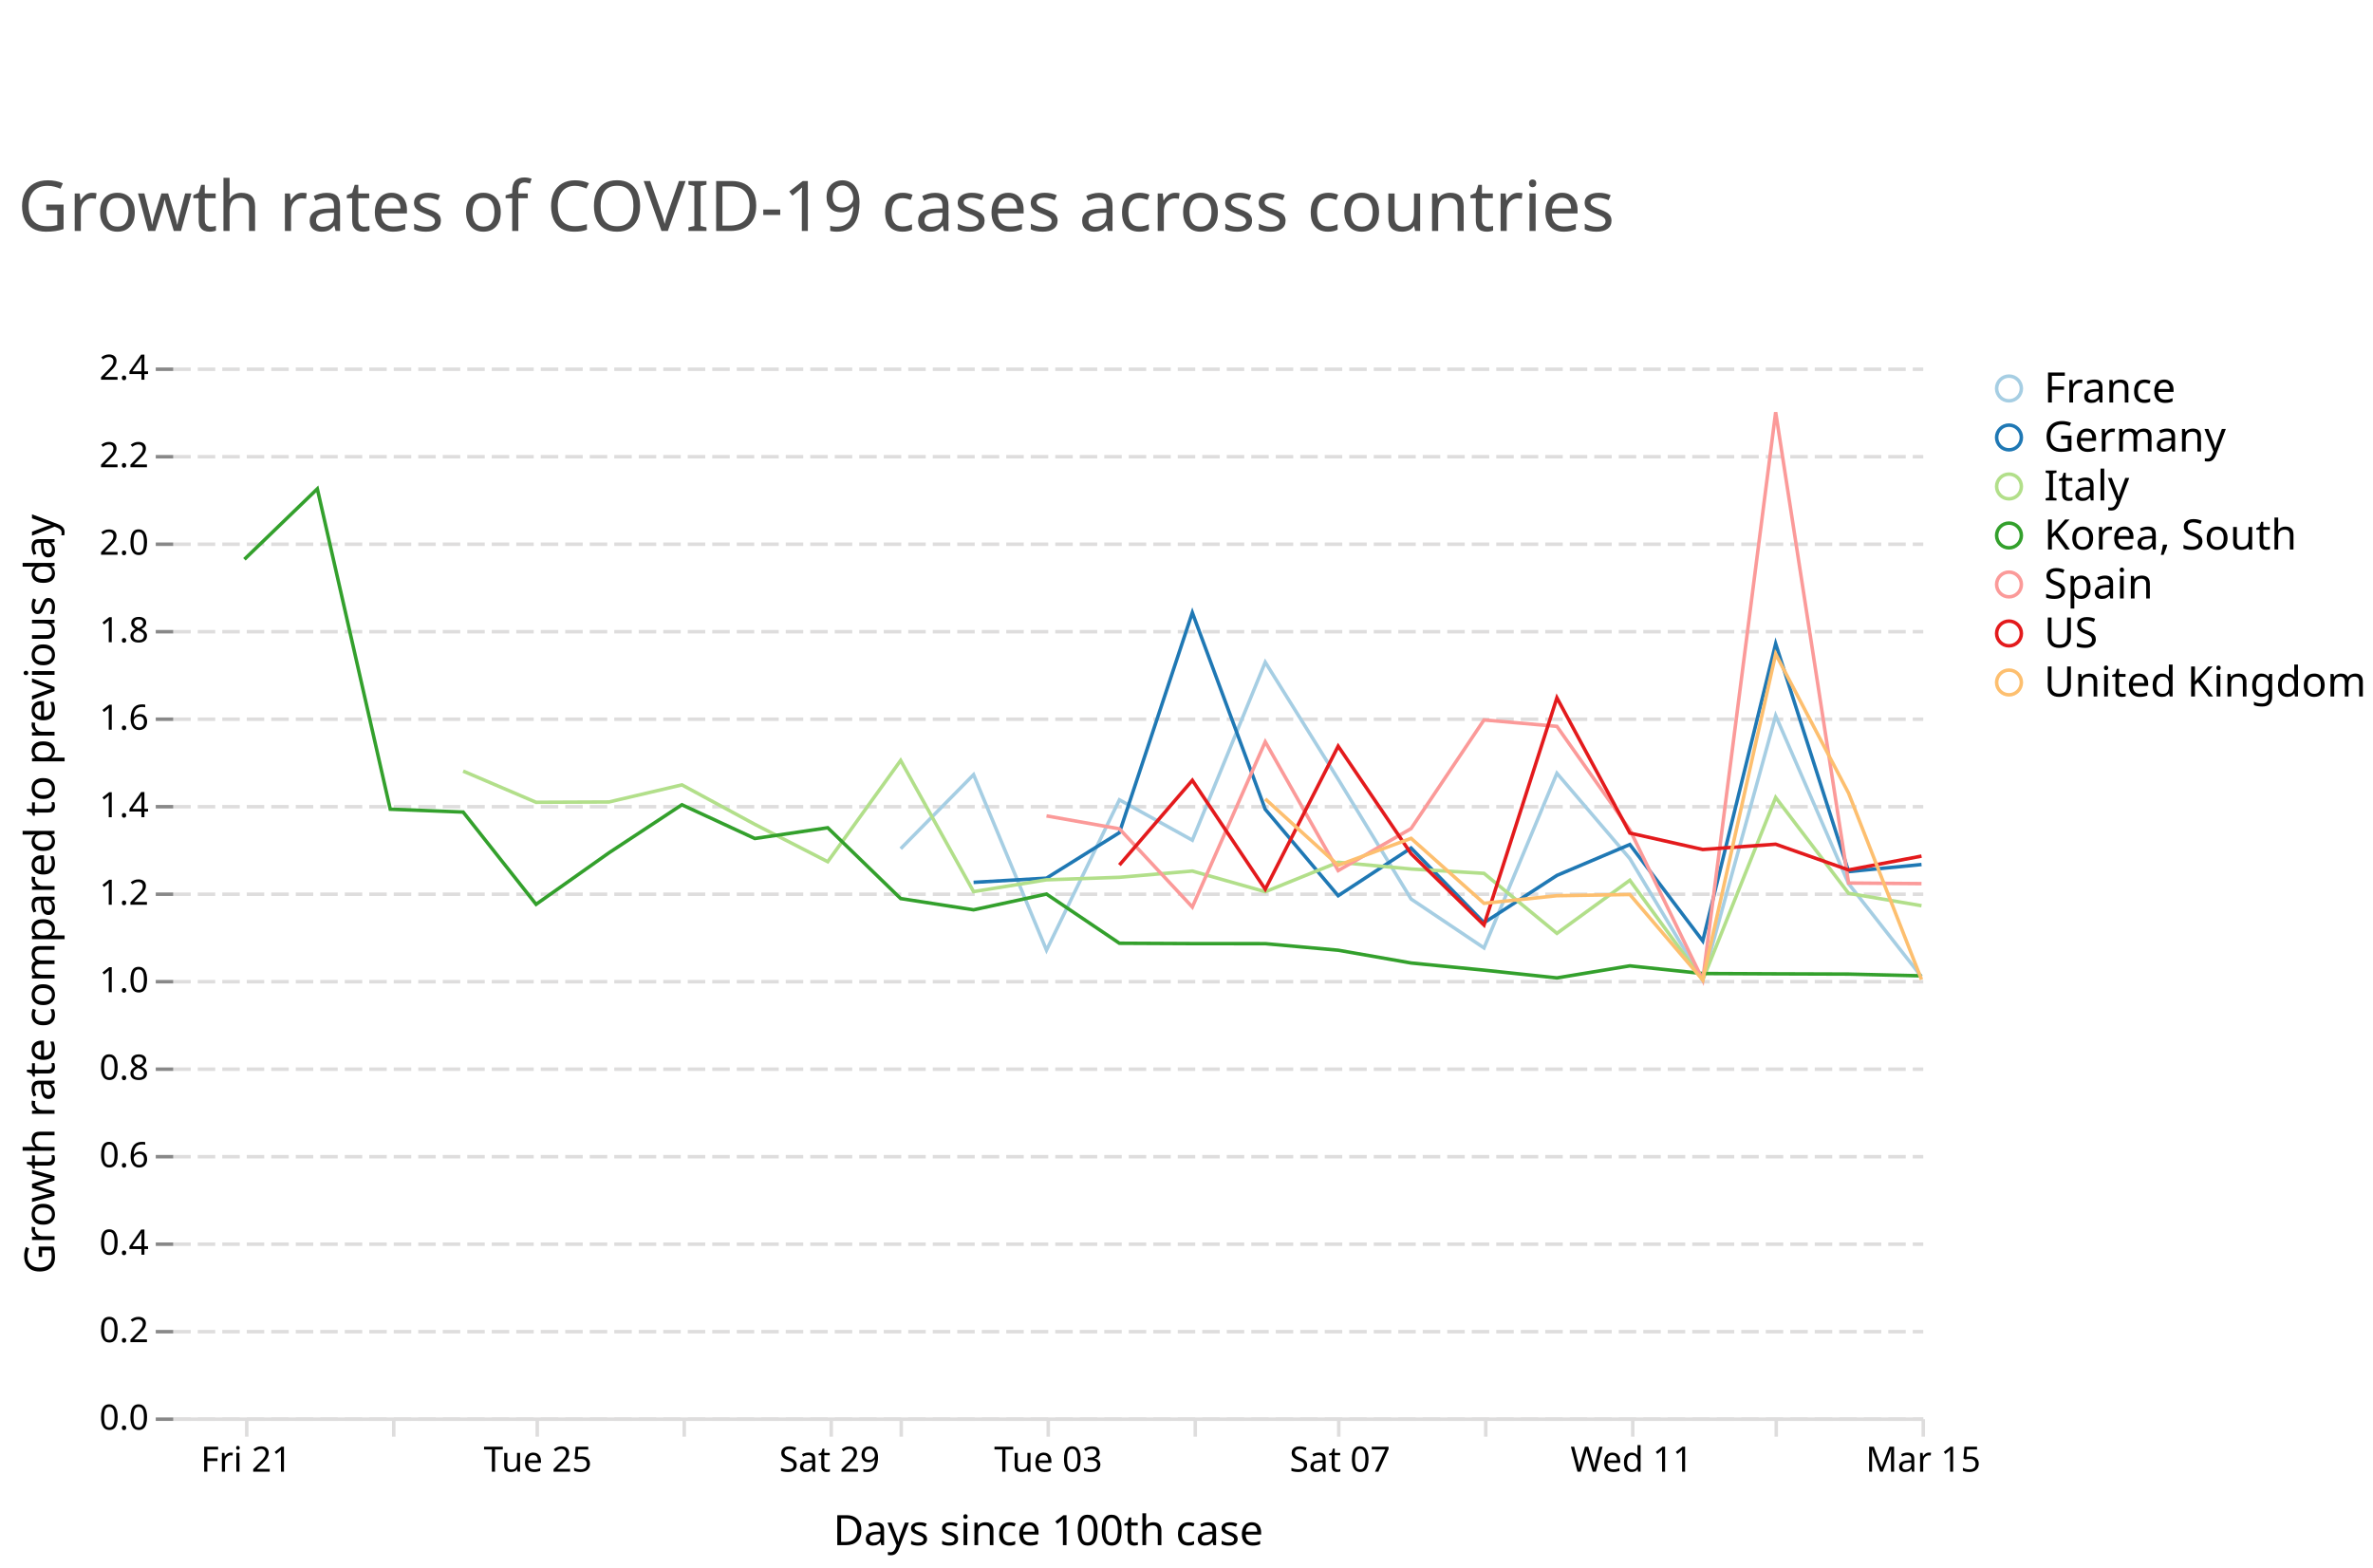
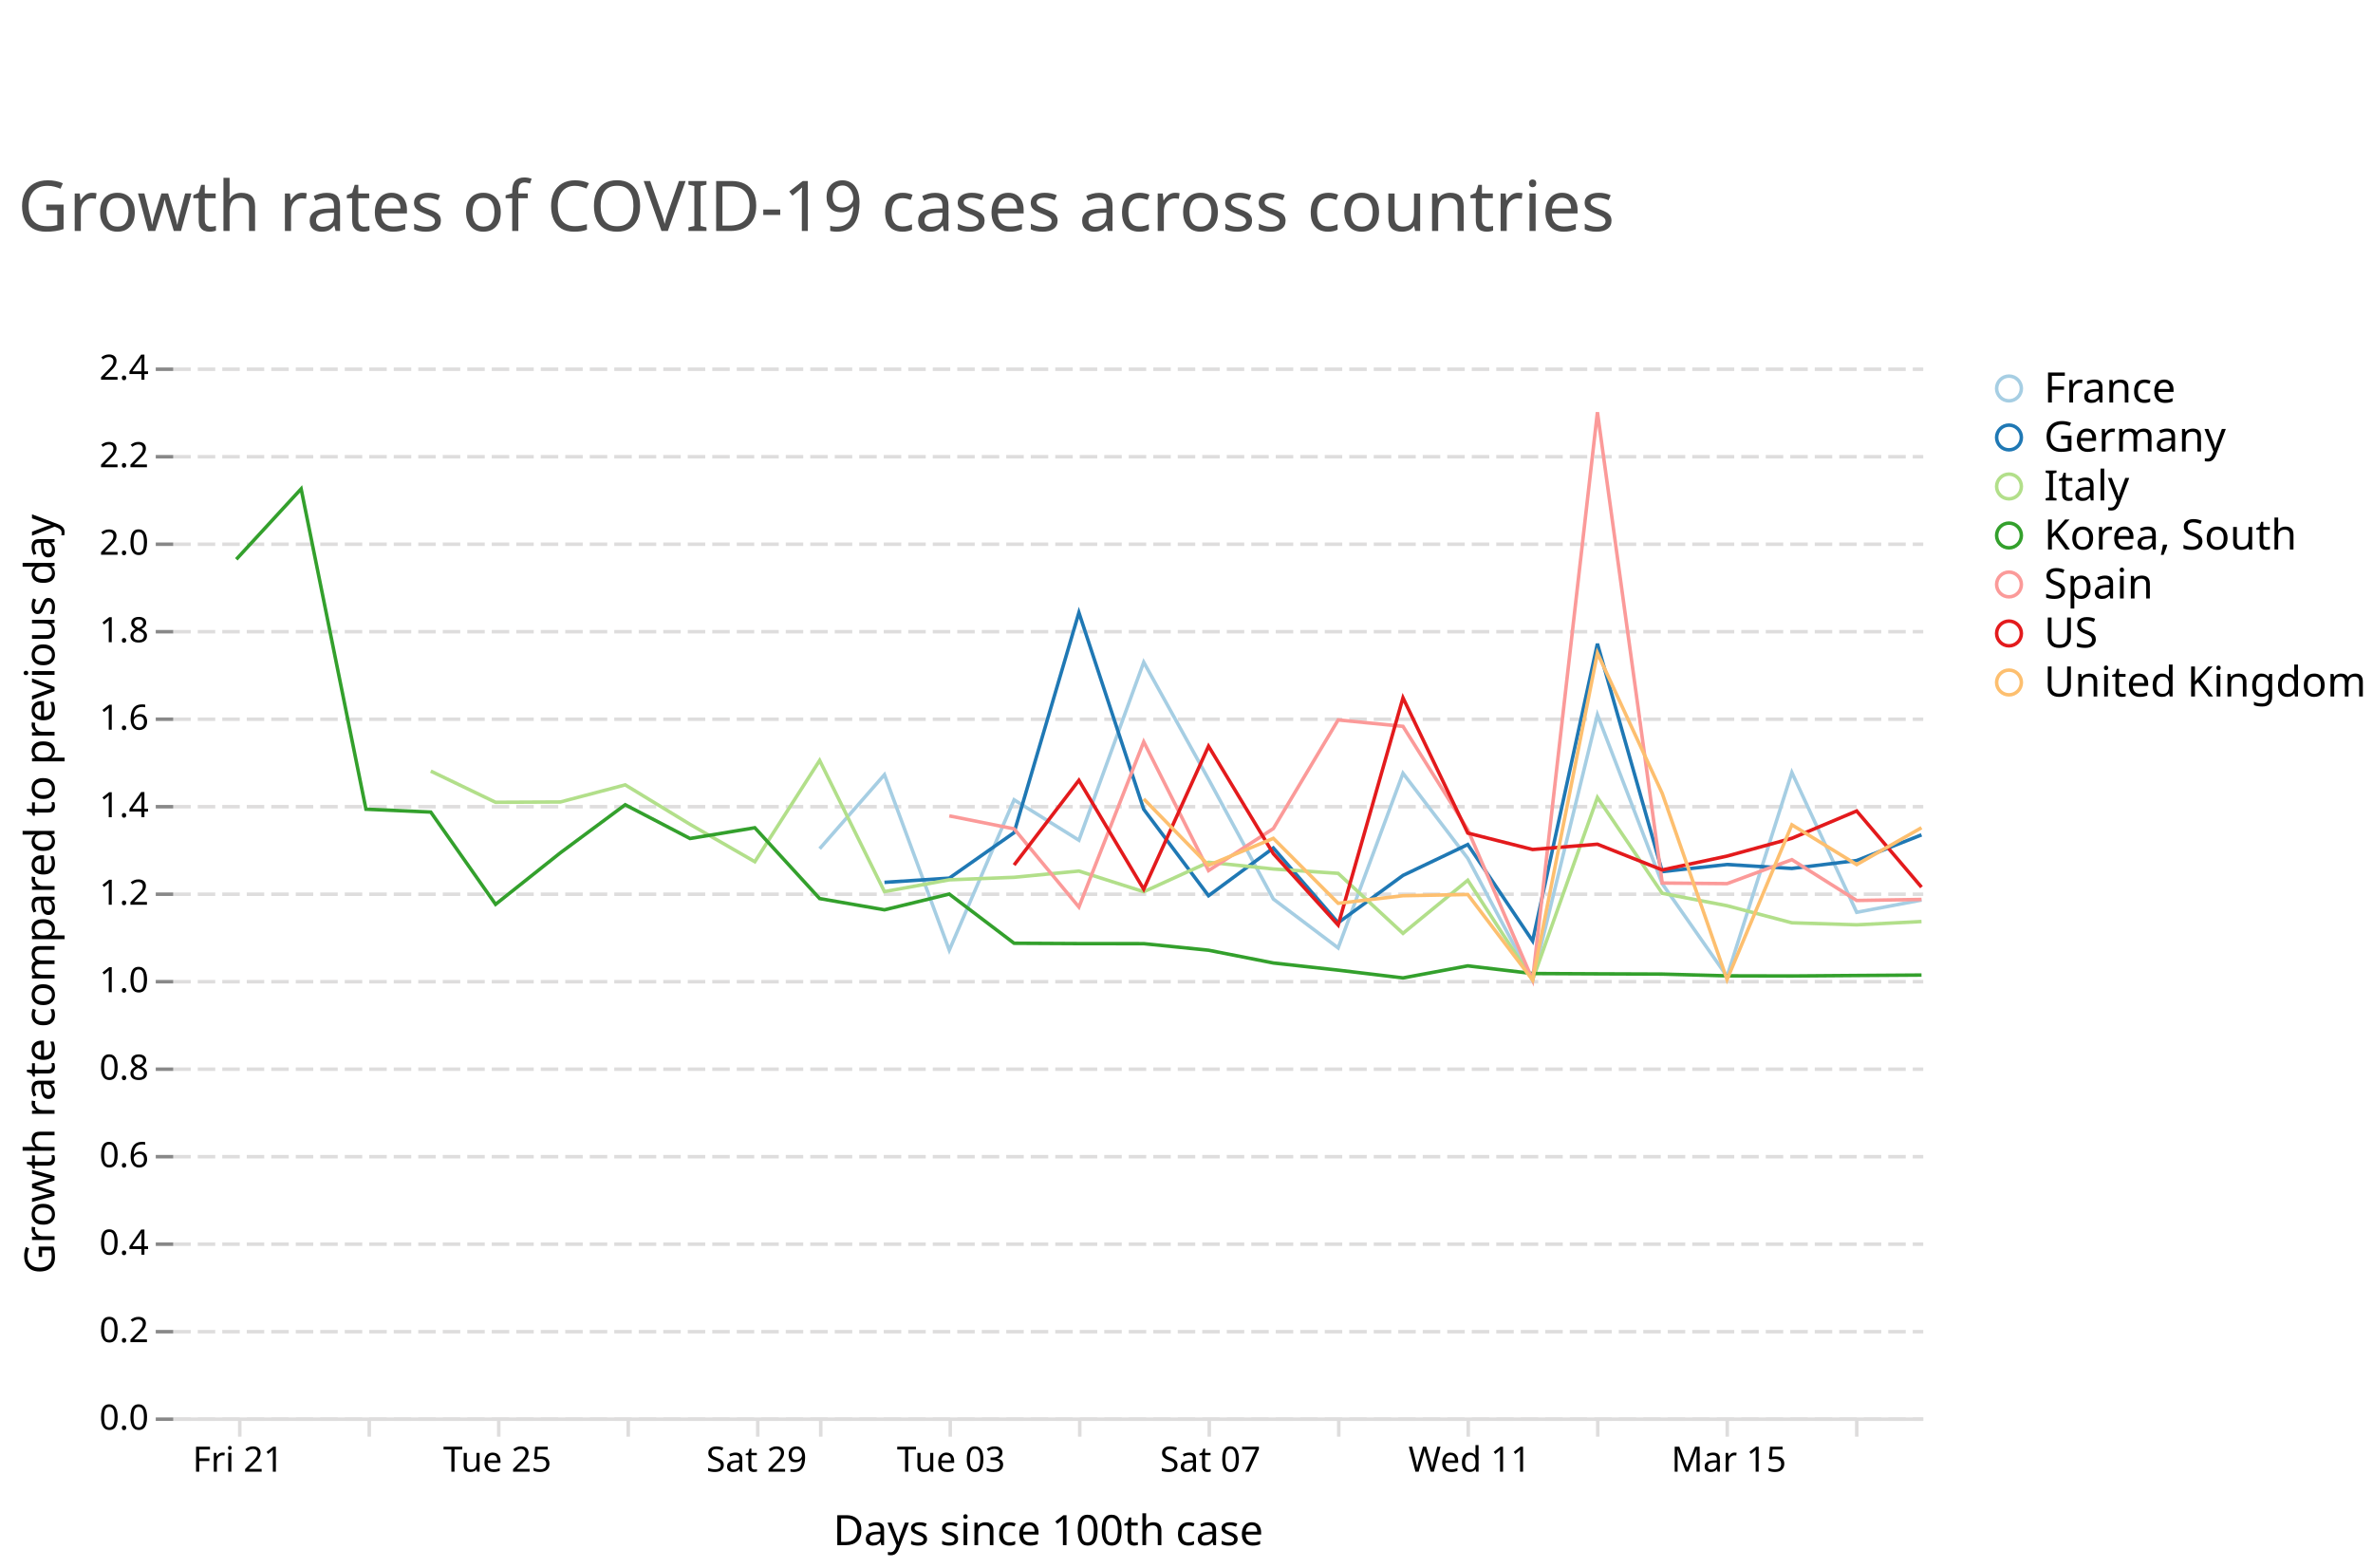
<svg xmlns="http://www.w3.org/2000/svg" class="marks" width="678" height="448" viewBox="0 0 678 448" version="1.1">
  <g transform="translate(49,105)">
    <g class="mark-group role-frame root">
      <g transform="translate(0,0)">
        <path class="background" d="M0,0h500v300h-500Z" style="fill: none; stroke: #ddd; stroke-width: 0;" />
        <g>
          <g class="mark-group role-axis">
            <g transform="translate(0.5,0.5)">
              <path class="background" d="M0,0h0v0h0Z" style="pointer-events: none; fill: none;" />
              <g>
                <g class="mark-rule role-axis-grid" style="pointer-events: none;">
                  <line transform="translate(0,300)" x2="500" y2="0" style="fill: none; stroke: #DEDDDD; stroke-width: 1; stroke-dasharray: 5,2; opacity: 1;" />
                  <line transform="translate(0,275)" x2="500" y2="0" style="fill: none; stroke: #DEDDDD; stroke-width: 1; stroke-dasharray: 5,2; opacity: 1;" />
                  <line transform="translate(0,250)" x2="500" y2="0" style="fill: none; stroke: #DEDDDD; stroke-width: 1; stroke-dasharray: 5,2; opacity: 1;" />
                  <line transform="translate(0,225)" x2="500" y2="0" style="fill: none; stroke: #DEDDDD; stroke-width: 1; stroke-dasharray: 5,2; opacity: 1;" />
                  <line transform="translate(0,200)" x2="500" y2="0" style="fill: none; stroke: #DEDDDD; stroke-width: 1; stroke-dasharray: 5,2; opacity: 1;" />
                  <line transform="translate(0,175)" x2="500" y2="0" style="fill: none; stroke: #DEDDDD; stroke-width: 1; stroke-dasharray: 5,2; opacity: 1;" />
                  <line transform="translate(0,150)" x2="500" y2="0" style="fill: none; stroke: #DEDDDD; stroke-width: 1; stroke-dasharray: 5,2; opacity: 1;" />
                  <line transform="translate(0,125)" x2="500" y2="0" style="fill: none; stroke: #DEDDDD; stroke-width: 1; stroke-dasharray: 5,2; opacity: 1;" />
                  <line transform="translate(0,100)" x2="500" y2="0" style="fill: none; stroke: #DEDDDD; stroke-width: 1; stroke-dasharray: 5,2; opacity: 1;" />
                  <line transform="translate(0,75)" x2="500" y2="0" style="fill: none; stroke: #DEDDDD; stroke-width: 1; stroke-dasharray: 5,2; opacity: 1;" />
                  <line transform="translate(0,50)" x2="500" y2="0" style="fill: none; stroke: #DEDDDD; stroke-width: 1; stroke-dasharray: 5,2; opacity: 1;" />
                  <line transform="translate(0,25)" x2="500" y2="0" style="fill: none; stroke: #DEDDDD; stroke-width: 1; stroke-dasharray: 5,2; opacity: 1;" />
                  <line transform="translate(0,0)" x2="500" y2="0" style="fill: none; stroke: #DEDDDD; stroke-width: 1; stroke-dasharray: 5,2; opacity: 1;" />
                </g>
              </g>
              <path class="foreground" d="" style="pointer-events: none; display: none; fill: none;" />
            </g>
          </g>
          <g class="mark-group role-scope pathgroup">
            <g transform="translate(0,0)">
              <path class="background" d="M0,0h500v300h-500Z" style="fill: none;" />
              <g>
                <g class="mark-line role-mark marks">
-                   <path d="M208.333,137.5L229.167,116.346L250,166.492L270.833,123.529L291.667,135.069L312.5,84.211L333.333,117.645L354.167,151.881L375,165.851L395.833,115.941L416.667,140.332L437.5,175L458.333,99.476L479.167,147.495L500,174.079" style="fill: none; stroke: #a6cee3; stroke-width: 1;" />
-                 </g>
-               </g>
-               <path class="foreground" d="" style="display: none; fill: none;" />
-             </g>
-             <g transform="translate(0,0)">
-               <path class="background" d="M0,0h500v300h-500Z" style="fill: none;" />
-               <g>
-                 <g class="mark-line role-mark marks">
-                   <path d="M229.167,147.115L250,145.912L270.833,132.908L291.667,70.038L312.5,126.245L333.333,150.933L354.167,137.297L375,158.654L395.833,145.132L416.667,136.307L437.5,163.863L458.333,78.934L479.167,144.048L500,142.012" style="fill: none; stroke: #1f78b4; stroke-width: 1;" />
-                 </g>
-               </g>
-               <path class="foreground" d="" style="display: none; fill: none;" />
-             </g>
-             <g transform="translate(0,0)">
-               <path class="background" d="M0,0h500v300h-500Z" style="fill: none;" />
-               <g>
-                 <g class="mark-line role-mark marks">
-                   <path d="M83.333,115.323L104.167,124.236L125,124.146L145.833,119.26L166.667,130.534L187.5,141.216L208.333,112.278L229.167,149.764L250,146.39L270.833,145.673L291.667,143.882L312.5,149.793L333.333,141.377L354.167,143.298L375,144.542L395.833,161.685L416.667,146.512L437.5,175L458.333,122.861L479.167,150.248L500,153.79" style="fill: none; stroke: #b2df8a; stroke-width: 1;" />
-                 </g>
-               </g>
-               <path class="foreground" d="" style="display: none; fill: none;" />
-             </g>
-             <g transform="translate(0,0)">
-               <path class="background" d="M0,0h500v300h-500Z" style="fill: none;" />
-               <g>
-                 <g class="mark-line role-mark marks">
-                   <path d="M20.833,54.808L41.667,34.681L62.5,126.212L83.333,127.035L104.167,153.391L125,138.664L145.833,124.941L166.667,134.584L187.5,131.515L208.333,151.746L229.167,154.959L250,150.461L270.833,164.515L291.667,164.615L312.5,164.631L333.333,166.506L354.167,170.153L375,172.197L395.833,174.415L416.667,170.974L437.5,173.162L458.333,173.253L479.167,173.324L500,173.825" style="fill: none; stroke: #33a02c; stroke-width: 1;" />
-                 </g>
-               </g>
-               <path class="foreground" d="" style="display: none; fill: none;" />
-             </g>
-             <g transform="translate(0,0)">
-               <path class="background" d="M0,0h500v300h-500Z" style="fill: none;" />
-               <g>
-                 <g class="mark-line role-mark marks">
-                   <path d="M250,128.125L270.833,131.818L291.667,154.167L312.5,106.95L333.333,143.75L354.167,131.75L375,100.706L395.833,102.54L416.667,132.08L437.5,175L458.333,12.78L479.167,147.31L500,147.481" style="fill: none; stroke: #fb9a99; stroke-width: 1;" />
-                 </g>
-               </g>
-               <path class="foreground" d="" style="display: none; fill: none;" />
-             </g>
-             <g transform="translate(0,0)">
-               <path class="background" d="M0,0h500v300h-500Z" style="fill: none;" />
-               <g>
-                 <g class="mark-line role-mark marks">
-                   <path d="M270.833,142.161L291.667,117.953L312.5,149.078L333.333,108.206L354.167,138.93L375,159.315L395.833,94.383L416.667,133.029L437.5,137.724L458.333,136.215L479.167,143.564L500,139.613" style="fill: none; stroke: #e31a1c; stroke-width: 1;" />
-                 </g>
-               </g>
-               <path class="foreground" d="" style="display: none; fill: none;" />
-             </g>
-             <g transform="translate(0,0)">
-               <path class="background" d="M0,0h500v300h-500Z" style="fill: none;" />
-               <g>
-                 <g class="mark-line role-mark marks">
-                   <path d="M312.5,123.276L333.333,142.226L354.167,134.541L375,153.102L395.833,150.932L416.667,150.586L437.5,175L458.333,81.863L479.167,121.629L500,174.891" style="fill: none; stroke: #fdbf6f; stroke-width: 1;" />
+                   <path d="M185.185,137.5L203.704,116.346L222.222,166.492L240.741,123.529L259.259,135.069L277.778,84.211L296.296,117.645L314.815,151.881L333.333,165.851L351.852,115.941L370.37,140.262L388.889,175L407.407,99.236L425.926,147.505L444.444,173.997L462.963,115.72L481.481,155.673L500,152.172" style="fill: none; stroke: #a6cee3; stroke-width: 1;" />
+                 </g>
+               </g>
+               <path class="foreground" d="" style="display: none; fill: none;" />
+             </g>
+             <g transform="translate(0,0)">
+               <path class="background" d="M0,0h500v300h-500Z" style="fill: none;" />
+               <g>
+                 <g class="mark-line role-mark marks">
+                   <path d="M203.704,147.115L222.222,145.912L240.741,132.908L259.259,70.038L277.778,126.245L296.296,150.933L314.815,137.297L333.333,158.654L351.852,145.132L370.37,136.307L388.889,163.863L407.407,78.934L425.926,144.048L444.444,142.012L462.963,143.141L481.481,140.879L500,133.545" style="fill: none; stroke: #1f78b4; stroke-width: 1;" />
+                 </g>
+               </g>
+               <path class="foreground" d="" style="display: none; fill: none;" />
+             </g>
+             <g transform="translate(0,0)">
+               <path class="background" d="M0,0h500v300h-500Z" style="fill: none;" />
+               <g>
+                 <g class="mark-line role-mark marks">
+                   <path d="M74.074,115.323L92.593,124.236L111.111,124.146L129.63,119.26L148.148,130.534L166.667,141.216L185.185,112.278L203.704,149.764L222.222,146.39L240.741,145.673L259.259,143.882L277.778,149.793L296.296,141.377L314.815,143.298L333.333,144.542L351.852,161.685L370.37,146.512L388.889,175L407.407,122.861L425.926,150.248L444.444,153.79L462.963,158.67L481.481,159.248L500,158.309" style="fill: none; stroke: #b2df8a; stroke-width: 1;" />
+                 </g>
+               </g>
+               <path class="foreground" d="" style="display: none; fill: none;" />
+             </g>
+             <g transform="translate(0,0)">
+               <path class="background" d="M0,0h500v300h-500Z" style="fill: none;" />
+               <g>
+                 <g class="mark-line role-mark marks">
+                   <path d="M18.519,54.808L37.037,34.681L55.556,126.212L74.074,127.035L92.593,153.391L111.111,138.664L129.63,124.941L148.148,134.584L166.667,131.515L185.185,151.746L203.704,154.959L222.222,150.461L240.741,164.515L259.259,164.615L277.778,164.631L296.296,166.506L314.815,170.153L333.333,172.197L351.852,174.415L370.37,170.974L388.889,173.162L407.407,173.253L425.926,173.324L444.444,173.825L462.963,173.867L481.481,173.725L500,173.603" style="fill: none; stroke: #33a02c; stroke-width: 1;" />
+                 </g>
+               </g>
+               <path class="foreground" d="" style="display: none; fill: none;" />
+             </g>
+             <g transform="translate(0,0)">
+               <path class="background" d="M0,0h500v300h-500Z" style="fill: none;" />
+               <g>
+                 <g class="mark-line role-mark marks">
+                   <path d="M222.222,128.125L240.741,131.818L259.259,154.167L277.778,106.95L296.296,143.75L314.815,131.75L333.333,100.706L351.852,102.54L370.37,132.08L388.889,175L407.407,12.78L425.926,147.31L444.444,147.481L462.963,140.632L481.481,152.293L500,151.996" style="fill: none; stroke: #fb9a99; stroke-width: 1;" />
+                 </g>
+               </g>
+               <path class="foreground" d="" style="display: none; fill: none;" />
+             </g>
+             <g transform="translate(0,0)">
+               <path class="background" d="M0,0h500v300h-500Z" style="fill: none;" />
+               <g>
+                 <g class="mark-line role-mark marks">
+                   <path d="M240.741,142.161L259.259,117.953L277.778,149.078L296.296,108.206L314.815,138.93L333.333,159.315L351.852,94.383L370.37,133.029L388.889,137.724L407.407,136.215L425.926,143.564L444.444,139.613L462.963,134.524L481.481,126.722L500,148.485" style="fill: none; stroke: #e31a1c; stroke-width: 1;" />
+                 </g>
+               </g>
+               <path class="foreground" d="" style="display: none; fill: none;" />
+             </g>
+             <g transform="translate(0,0)">
+               <path class="background" d="M0,0h500v300h-500Z" style="fill: none;" />
+               <g>
+                 <g class="mark-line role-mark marks">
+                   <path d="M277.778,123.276L296.296,142.226L314.815,134.541L333.333,153.102L351.852,150.932L370.37,150.586L388.889,175L407.407,81.59L425.926,121.696L444.444,174.891L462.963,130.677L481.481,142.037L500,131.505" style="fill: none; stroke: #fdbf6f; stroke-width: 1;" />
                </g>
              </g>
              <path class="foreground" d="" style="display: none; fill: none;" />
            </g>
          </g>
          <g class="mark-group role-legend">
            <g transform="translate(519,0)">
              <path class="background" d="M0,0h105v96h-105Z" style="pointer-events: none; fill: none;" />
              <g>
                <g class="mark-group role-legend-entry">
                  <g transform="translate(0,0)">
                    <path class="background" d="M0,0h0v0h0Z" style="pointer-events: none; fill: none;" />
                    <g>
                      <g class="mark-group role-scope">
                        <g transform="translate(0,0)">
                          <path class="background" d="M0,0h104.683v12h-104.683Z" style="pointer-events: none; fill: none; opacity: 1;" />
                          <g>
                            <g class="mark-symbol role-legend-symbol" style="pointer-events: none;">
                              <path transform="translate(6,6)" d="M3.536,0A3.536,3.536,0,1,1,-3.536,0A3.536,3.536,0,1,1,3.536,0" style="fill: none; stroke: #a6cee3; stroke-width: 1; opacity: 1;" />
                            </g>
                            <g class="mark-text role-legend-label" style="pointer-events: none;">
                              <text text-anchor="start" transform="translate(16,10)" style="font-family: Avenir; font-size: 12px; fill: #000; opacity: 1;">France</text>
                            </g>
                          </g>
                          <path class="foreground" d="" style="pointer-events: none; display: none; fill: none;" />
                        </g>
                        <g transform="translate(0,14)">
                          <path class="background" d="M0,0h104.683v12h-104.683Z" style="pointer-events: none; fill: none; opacity: 1;" />
                          <g>
                            <g class="mark-symbol role-legend-symbol" style="pointer-events: none;">
                              <path transform="translate(6,6)" d="M3.536,0A3.536,3.536,0,1,1,-3.536,0A3.536,3.536,0,1,1,3.536,0" style="fill: none; stroke: #1f78b4; stroke-width: 1; opacity: 1;" />
                            </g>
                            <g class="mark-text role-legend-label" style="pointer-events: none;">
                              <text text-anchor="start" transform="translate(16,10)" style="font-family: Avenir; font-size: 12px; fill: #000; opacity: 1;">Germany</text>
                            </g>
                          </g>
                          <path class="foreground" d="" style="pointer-events: none; display: none; fill: none;" />
                        </g>
                        <g transform="translate(0,28)">
                          <path class="background" d="M0,0h104.683v12h-104.683Z" style="pointer-events: none; fill: none; opacity: 1;" />
                          <g>
                            <g class="mark-symbol role-legend-symbol" style="pointer-events: none;">
                              <path transform="translate(6,6)" d="M3.536,0A3.536,3.536,0,1,1,-3.536,0A3.536,3.536,0,1,1,3.536,0" style="fill: none; stroke: #b2df8a; stroke-width: 1; opacity: 1;" />
                            </g>
                            <g class="mark-text role-legend-label" style="pointer-events: none;">
                              <text text-anchor="start" transform="translate(16,10)" style="font-family: Avenir; font-size: 12px; fill: #000; opacity: 1;">Italy</text>
                            </g>
                          </g>
                          <path class="foreground" d="" style="pointer-events: none; display: none; fill: none;" />
                        </g>
                        <g transform="translate(0,42)">
                          <path class="background" d="M0,0h104.683v12h-104.683Z" style="pointer-events: none; fill: none; opacity: 1;" />
                          <g>
                            <g class="mark-symbol role-legend-symbol" style="pointer-events: none;">
                              <path transform="translate(6,6)" d="M3.536,0A3.536,3.536,0,1,1,-3.536,0A3.536,3.536,0,1,1,3.536,0" style="fill: none; stroke: #33a02c; stroke-width: 1; opacity: 1;" />
                            </g>
                            <g class="mark-text role-legend-label" style="pointer-events: none;">
                              <text text-anchor="start" transform="translate(16,10)" style="font-family: Avenir; font-size: 12px; fill: #000; opacity: 1;">Korea, South</text>
                            </g>
                          </g>
                          <path class="foreground" d="" style="pointer-events: none; display: none; fill: none;" />
                        </g>
                        <g transform="translate(0,56)">
                          <path class="background" d="M0,0h104.683v12h-104.683Z" style="pointer-events: none; fill: none; opacity: 1;" />
                          <g>
                            <g class="mark-symbol role-legend-symbol" style="pointer-events: none;">
                              <path transform="translate(6,6)" d="M3.536,0A3.536,3.536,0,1,1,-3.536,0A3.536,3.536,0,1,1,3.536,0" style="fill: none; stroke: #fb9a99; stroke-width: 1; opacity: 1;" />
                            </g>
                            <g class="mark-text role-legend-label" style="pointer-events: none;">
                              <text text-anchor="start" transform="translate(16,10)" style="font-family: Avenir; font-size: 12px; fill: #000; opacity: 1;">Spain</text>
                            </g>
                          </g>
                          <path class="foreground" d="" style="pointer-events: none; display: none; fill: none;" />
                        </g>
                        <g transform="translate(0,70)">
                          <path class="background" d="M0,0h104.683v12h-104.683Z" style="pointer-events: none; fill: none; opacity: 1;" />
                          <g>
                            <g class="mark-symbol role-legend-symbol" style="pointer-events: none;">
                              <path transform="translate(6,6)" d="M3.536,0A3.536,3.536,0,1,1,-3.536,0A3.536,3.536,0,1,1,3.536,0" style="fill: none; stroke: #e31a1c; stroke-width: 1; opacity: 1;" />
                            </g>
                            <g class="mark-text role-legend-label" style="pointer-events: none;">
                              <text text-anchor="start" transform="translate(16,10)" style="font-family: Avenir; font-size: 12px; fill: #000; opacity: 1;">US</text>
                            </g>
                          </g>
                          <path class="foreground" d="" style="pointer-events: none; display: none; fill: none;" />
                        </g>
                        <g transform="translate(0,84)">
                          <path class="background" d="M0,0h104.683v12h-104.683Z" style="pointer-events: none; fill: none; opacity: 1;" />
                          <g>
                            <g class="mark-symbol role-legend-symbol" style="pointer-events: none;">
                              <path transform="translate(6,6)" d="M3.536,0A3.536,3.536,0,1,1,-3.536,0A3.536,3.536,0,1,1,3.536,0" style="fill: none; stroke: #fdbf6f; stroke-width: 1; opacity: 1;" />
                            </g>
                            <g class="mark-text role-legend-label" style="pointer-events: none;">
                              <text text-anchor="start" transform="translate(16,10)" style="font-family: Avenir; font-size: 12px; fill: #000; opacity: 1;">United Kingdom</text>
                            </g>
                          </g>
                          <path class="foreground" d="" style="pointer-events: none; display: none; fill: none;" />
                        </g>
                      </g>
                    </g>
                    <path class="foreground" d="" style="pointer-events: none; display: none; fill: none;" />
                  </g>
                </g>
              </g>
              <path class="foreground" d="" style="pointer-events: none; display: none; fill: none;" />
            </g>
          </g>
          <g class="mark-group role-title">
            <g transform="translate(-43.91667,-55)">
              <path class="background" d="M0,0h0v0h0Z" style="pointer-events: none; fill: none;" />
              <g>
                <g class="mark-text role-title-text" style="pointer-events: none;">
                  <text text-anchor="start" transform="translate(0,16)" style="font-family: Avenir; font-size: 20px; font-weight: 300; fill: #4d4d4d; opacity: 1;">Growth rates of COVID-19 cases across countries</text>
                </g>
              </g>
              <path class="foreground" d="" style="pointer-events: none; display: none; fill: none;" />
            </g>
          </g>
          <g class="mark-group role-axis">
            <g transform="translate(0.5,300.5)">
              <path class="background" d="M0,0h0v0h0Z" style="pointer-events: none; fill: none;" />
              <g>
                <g class="mark-rule role-axis-tick" style="pointer-events: none;">
-                   <line transform="translate(21,0)" x2="0" y2="5" style="fill: none; stroke: #DEDDDD; stroke-width: 1; opacity: 1;" />
-                   <line transform="translate(63,0)" x2="0" y2="5" style="fill: none; stroke: #DEDDDD; stroke-width: 1; opacity: 1;" />
-                   <line transform="translate(104,0)" x2="0" y2="5" style="fill: none; stroke: #DEDDDD; stroke-width: 1; opacity: 1;" />
-                   <line transform="translate(146,0)" x2="0" y2="5" style="fill: none; stroke: #DEDDDD; stroke-width: 1; opacity: 1;" />
-                   <line transform="translate(188,0)" x2="0" y2="5" style="fill: none; stroke: #DEDDDD; stroke-width: 1; opacity: 1;" />
-                   <line transform="translate(208,0)" x2="0" y2="5" style="fill: none; stroke: #DEDDDD; stroke-width: 1; opacity: 1;" />
-                   <line transform="translate(250,0)" x2="0" y2="5" style="fill: none; stroke: #DEDDDD; stroke-width: 1; opacity: 1;" />
-                   <line transform="translate(292,0)" x2="0" y2="5" style="fill: none; stroke: #DEDDDD; stroke-width: 1; opacity: 1;" />
+                   <line transform="translate(19,0)" x2="0" y2="5" style="fill: none; stroke: #DEDDDD; stroke-width: 1; opacity: 1;" />
+                   <line transform="translate(56,0)" x2="0" y2="5" style="fill: none; stroke: #DEDDDD; stroke-width: 1; opacity: 1;" />
+                   <line transform="translate(93,0)" x2="0" y2="5" style="fill: none; stroke: #DEDDDD; stroke-width: 1; opacity: 1;" />
+                   <line transform="translate(130,0)" x2="0" y2="5" style="fill: none; stroke: #DEDDDD; stroke-width: 1; opacity: 1;" />
+                   <line transform="translate(167,0)" x2="0" y2="5" style="fill: none; stroke: #DEDDDD; stroke-width: 1; opacity: 1;" />
+                   <line transform="translate(185,0)" x2="0" y2="5" style="fill: none; stroke: #DEDDDD; stroke-width: 1; opacity: 1;" />
+                   <line transform="translate(222,0)" x2="0" y2="5" style="fill: none; stroke: #DEDDDD; stroke-width: 1; opacity: 1;" />
+                   <line transform="translate(259,0)" x2="0" y2="5" style="fill: none; stroke: #DEDDDD; stroke-width: 1; opacity: 1;" />
+                   <line transform="translate(296,0)" x2="0" y2="5" style="fill: none; stroke: #DEDDDD; stroke-width: 1; opacity: 1;" />
                  <line transform="translate(333,0)" x2="0" y2="5" style="fill: none; stroke: #DEDDDD; stroke-width: 1; opacity: 1;" />
-                   <line transform="translate(375,0)" x2="0" y2="5" style="fill: none; stroke: #DEDDDD; stroke-width: 1; opacity: 1;" />
-                   <line transform="translate(417,0)" x2="0" y2="5" style="fill: none; stroke: #DEDDDD; stroke-width: 1; opacity: 1;" />
-                   <line transform="translate(458,0)" x2="0" y2="5" style="fill: none; stroke: #DEDDDD; stroke-width: 1; opacity: 1;" />
-                   <line transform="translate(500,0)" x2="0" y2="5" style="fill: none; stroke: #DEDDDD; stroke-width: 1; opacity: 1;" />
+                   <line transform="translate(370,0)" x2="0" y2="5" style="fill: none; stroke: #DEDDDD; stroke-width: 1; opacity: 1;" />
+                   <line transform="translate(407,0)" x2="0" y2="5" style="fill: none; stroke: #DEDDDD; stroke-width: 1; opacity: 1;" />
+                   <line transform="translate(444,0)" x2="0" y2="5" style="fill: none; stroke: #DEDDDD; stroke-width: 1; opacity: 1;" />
+                   <line transform="translate(481,0)" x2="0" y2="5" style="fill: none; stroke: #DEDDDD; stroke-width: 1; opacity: 1;" />
                </g>
                <g class="mark-text role-axis-label" style="pointer-events: none;">
-                   <text text-anchor="middle" transform="translate(20.83333,15)" style="font-family: Avenir; font-size: 10px; fill: #000; opacity: 1;">Fri 21</text>
-                   <text text-anchor="middle" transform="translate(62.5,15)" style="font-family: Avenir; font-size: 10px; fill: #000; opacity: 0;">Feb 23</text>
-                   <text text-anchor="middle" transform="translate(104.1667,15)" style="font-family: Avenir; font-size: 10px; fill: #000; opacity: 1;">Tue 25</text>
-                   <text text-anchor="middle" transform="translate(145.8333,15)" style="font-family: Avenir; font-size: 10px; fill: #000; opacity: 0;">Thu 27</text>
-                   <text text-anchor="middle" transform="translate(187.5,15)" style="font-family: Avenir; font-size: 10px; fill: #000; opacity: 1;">Sat 29</text>
-                   <text text-anchor="middle" transform="translate(208.3333,15)" style="font-family: Avenir; font-size: 10px; fill: #000; opacity: 0;">March</text>
-                   <text text-anchor="middle" transform="translate(250,15)" style="font-family: Avenir; font-size: 10px; fill: #000; opacity: 1;">Tue 03</text>
-                   <text text-anchor="middle" transform="translate(291.6667,15)" style="font-family: Avenir; font-size: 10px; fill: #000; opacity: 0;">Thu 05</text>
-                   <text text-anchor="middle" transform="translate(333.3333,15)" style="font-family: Avenir; font-size: 10px; fill: #000; opacity: 1;">Sat 07</text>
-                   <text text-anchor="middle" transform="translate(375,15)" style="font-family: Avenir; font-size: 10px; fill: #000; opacity: 0;">Mon 09</text>
-                   <text text-anchor="middle" transform="translate(416.6667,15)" style="font-family: Avenir; font-size: 10px; fill: #000; opacity: 1;">Wed 11</text>
-                   <text text-anchor="middle" transform="translate(458.3333,15)" style="font-family: Avenir; font-size: 10px; fill: #000; opacity: 0;">Fri 13</text>
-                   <text text-anchor="middle" transform="translate(500,15)" style="font-family: Avenir; font-size: 10px; fill: #000; opacity: 1;">Mar 15</text>
+                   <text text-anchor="middle" transform="translate(18.51852,15)" style="font-family: Avenir; font-size: 10px; fill: #000; opacity: 1;">Fri 21</text>
+                   <text text-anchor="middle" transform="translate(55.55556,15)" style="font-family: Avenir; font-size: 10px; fill: #000; opacity: 0;">Feb 23</text>
+                   <text text-anchor="middle" transform="translate(92.59259,15)" style="font-family: Avenir; font-size: 10px; fill: #000; opacity: 1;">Tue 25</text>
+                   <text text-anchor="middle" transform="translate(129.6296,15)" style="font-family: Avenir; font-size: 10px; fill: #000; opacity: 0;">Thu 27</text>
+                   <text text-anchor="middle" transform="translate(166.6667,15)" style="font-family: Avenir; font-size: 10px; fill: #000; opacity: 1;">Sat 29</text>
+                   <text text-anchor="middle" transform="translate(185.1852,15)" style="font-family: Avenir; font-size: 10px; fill: #000; opacity: 0;">March</text>
+                   <text text-anchor="middle" transform="translate(222.2222,15)" style="font-family: Avenir; font-size: 10px; fill: #000; opacity: 1;">Tue 03</text>
+                   <text text-anchor="middle" transform="translate(259.2593,15)" style="font-family: Avenir; font-size: 10px; fill: #000; opacity: 0;">Thu 05</text>
+                   <text text-anchor="middle" transform="translate(296.2963,15)" style="font-family: Avenir; font-size: 10px; fill: #000; opacity: 1;">Sat 07</text>
+                   <text text-anchor="middle" transform="translate(333.3333,15)" style="font-family: Avenir; font-size: 10px; fill: #000; opacity: 0;">Mon 09</text>
+                   <text text-anchor="middle" transform="translate(370.3704,15)" style="font-family: Avenir; font-size: 10px; fill: #000; opacity: 1;">Wed 11</text>
+                   <text text-anchor="middle" transform="translate(407.4074,15)" style="font-family: Avenir; font-size: 10px; fill: #000; opacity: 0;">Fri 13</text>
+                   <text text-anchor="middle" transform="translate(444.4444,15)" style="font-family: Avenir; font-size: 10px; fill: #000; opacity: 1;">Mar 15</text>
+                   <text text-anchor="middle" transform="translate(481.4815,15)" style="font-family: Avenir; font-size: 10px; fill: #000; opacity: 0;">Tue 17</text>
                </g>
                <g class="mark-rule role-axis-domain" style="pointer-events: none;">
                  <line transform="translate(0,0)" x2="500" y2="0" style="fill: none; stroke: #DEDDDD; stroke-width: 1; stroke-dashoffset: 10; opacity: 1;" />
                </g>
                <g class="mark-text role-axis-title" style="pointer-events: none;">
                  <text text-anchor="middle" transform="translate(250,36)" style="font-family: Avenir; font-size: 12px; font-weight: 400; fill: #000; opacity: 1;">Days since 100th case</text>
                </g>
              </g>
              <path class="foreground" d="" style="pointer-events: none; display: none; fill: none;" />
            </g>
          </g>
          <g class="mark-group role-axis">
            <g transform="translate(0.5,0.5)">
              <path class="background" d="M0,0h0v0h0Z" style="pointer-events: none; fill: none;" />
              <g>
                <g class="mark-rule role-axis-tick" style="pointer-events: none;">
                  <line transform="translate(0,300)" x2="-5" y2="0" style="fill: none; stroke: #888; stroke-width: 1; opacity: 1;" />
                  <line transform="translate(0,275)" x2="-5" y2="0" style="fill: none; stroke: #888; stroke-width: 1; opacity: 1;" />
                  <line transform="translate(0,250)" x2="-5" y2="0" style="fill: none; stroke: #888; stroke-width: 1; opacity: 1;" />
                  <line transform="translate(0,225)" x2="-5" y2="0" style="fill: none; stroke: #888; stroke-width: 1; opacity: 1;" />
                  <line transform="translate(0,200)" x2="-5" y2="0" style="fill: none; stroke: #888; stroke-width: 1; opacity: 1;" />
                  <line transform="translate(0,175)" x2="-5" y2="0" style="fill: none; stroke: #888; stroke-width: 1; opacity: 1;" />
                  <line transform="translate(0,150)" x2="-5" y2="0" style="fill: none; stroke: #888; stroke-width: 1; opacity: 1;" />
                  <line transform="translate(0,125)" x2="-5" y2="0" style="fill: none; stroke: #888; stroke-width: 1; opacity: 1;" />
                  <line transform="translate(0,100)" x2="-5" y2="0" style="fill: none; stroke: #888; stroke-width: 1; opacity: 1;" />
                  <line transform="translate(0,75)" x2="-5" y2="0" style="fill: none; stroke: #888; stroke-width: 1; opacity: 1;" />
                  <line transform="translate(0,50)" x2="-5" y2="0" style="fill: none; stroke: #888; stroke-width: 1; opacity: 1;" />
                  <line transform="translate(0,25)" x2="-5" y2="0" style="fill: none; stroke: #888; stroke-width: 1; opacity: 1;" />
                  <line transform="translate(0,0)" x2="-5" y2="0" style="fill: none; stroke: #888; stroke-width: 1; opacity: 1;" />
                </g>
                <g class="mark-text role-axis-label" style="pointer-events: none;">
                  <text text-anchor="end" transform="translate(-7,303)" style="font-family: Avenir; font-size: 10px; fill: #000; opacity: 1;">0.0</text>
                  <text text-anchor="end" transform="translate(-7,278)" style="font-family: Avenir; font-size: 10px; fill: #000; opacity: 1;">0.2</text>
                  <text text-anchor="end" transform="translate(-7,253)" style="font-family: Avenir; font-size: 10px; fill: #000; opacity: 1;">0.4</text>
                  <text text-anchor="end" transform="translate(-7,228)" style="font-family: Avenir; font-size: 10px; fill: #000; opacity: 1;">0.6</text>
                  <text text-anchor="end" transform="translate(-7,203)" style="font-family: Avenir; font-size: 10px; fill: #000; opacity: 1;">0.8</text>
                  <text text-anchor="end" transform="translate(-7,178)" style="font-family: Avenir; font-size: 10px; fill: #000; opacity: 1;">1.0</text>
                  <text text-anchor="end" transform="translate(-7,153)" style="font-family: Avenir; font-size: 10px; fill: #000; opacity: 1;">1.2</text>
                  <text text-anchor="end" transform="translate(-7,128)" style="font-family: Avenir; font-size: 10px; fill: #000; opacity: 1;">1.4</text>
                  <text text-anchor="end" transform="translate(-7,103)" style="font-family: Avenir; font-size: 10px; fill: #000; opacity: 1;">1.6</text>
                  <text text-anchor="end" transform="translate(-7,78)" style="font-family: Avenir; font-size: 10px; fill: #000; opacity: 1;">1.8</text>
                  <text text-anchor="end" transform="translate(-7,53)" style="font-family: Avenir; font-size: 10px; fill: #000; opacity: 1;">2.0</text>
                  <text text-anchor="end" transform="translate(-7,28)" style="font-family: Avenir; font-size: 10px; fill: #000; opacity: 1;">2.2</text>
                  <text text-anchor="end" transform="translate(-7,3)" style="font-family: Avenir; font-size: 10px; fill: #000; opacity: 1;">2.4</text>
                </g>
                <g class="mark-text role-axis-title" style="pointer-events: none;">
                  <text text-anchor="middle" transform="translate(-30.91667,150) rotate(-90) translate(0,-3)" style="font-family: Avenir; font-size: 12px; font-weight: 400; fill: #000; opacity: 1;">Growth rate compared to previous day</text>
                </g>
              </g>
              <path class="foreground" d="" style="pointer-events: none; display: none; fill: none;" />
            </g>
          </g>
        </g>
        <path class="foreground" d="" style="display: none; fill: none;" />
      </g>
    </g>
  </g>
</svg>
